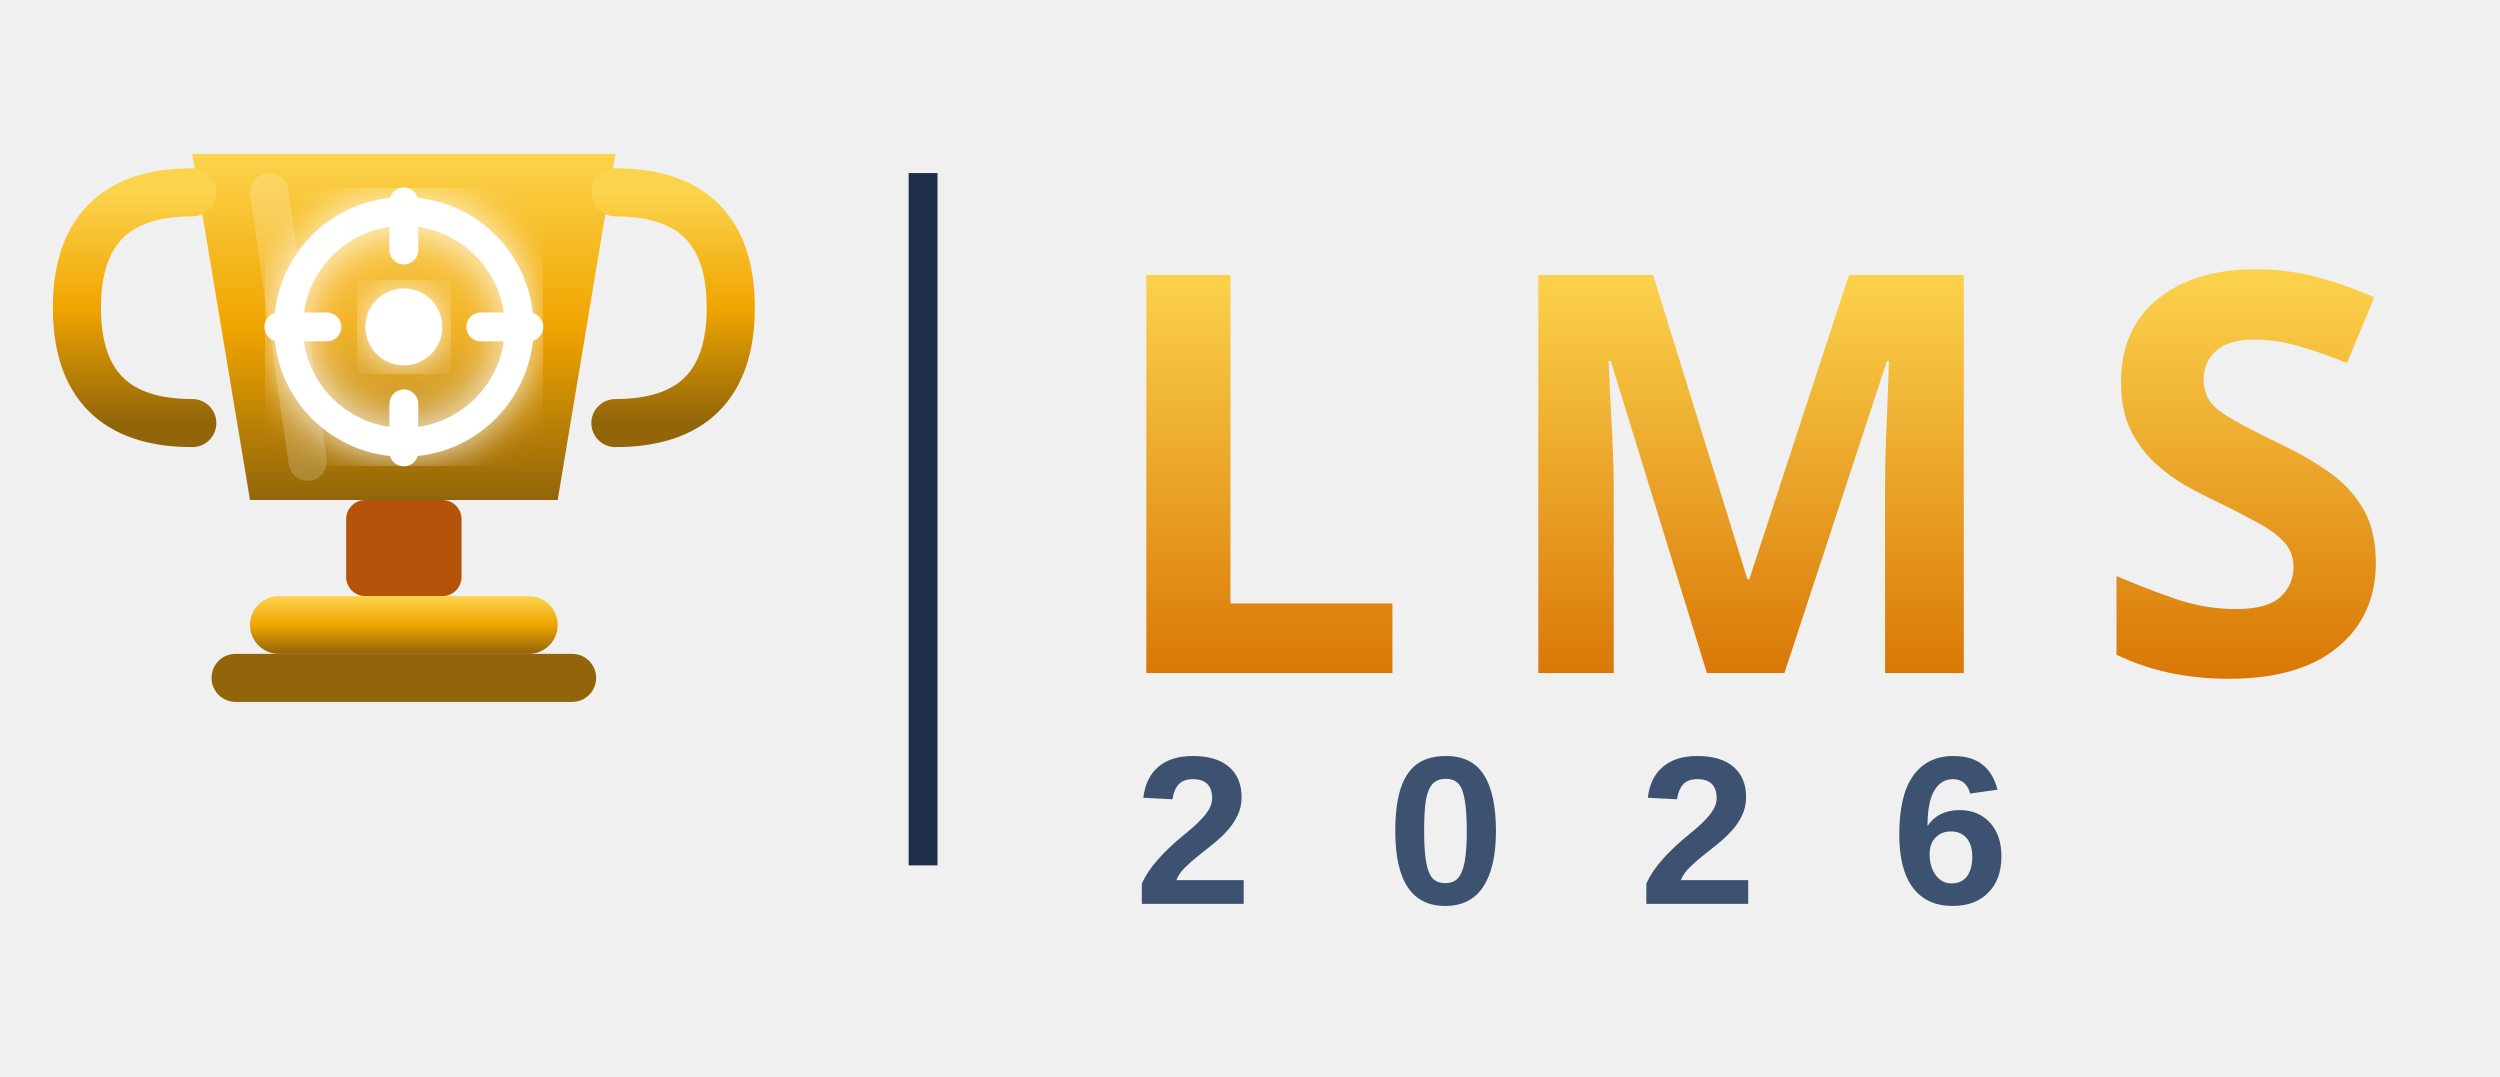
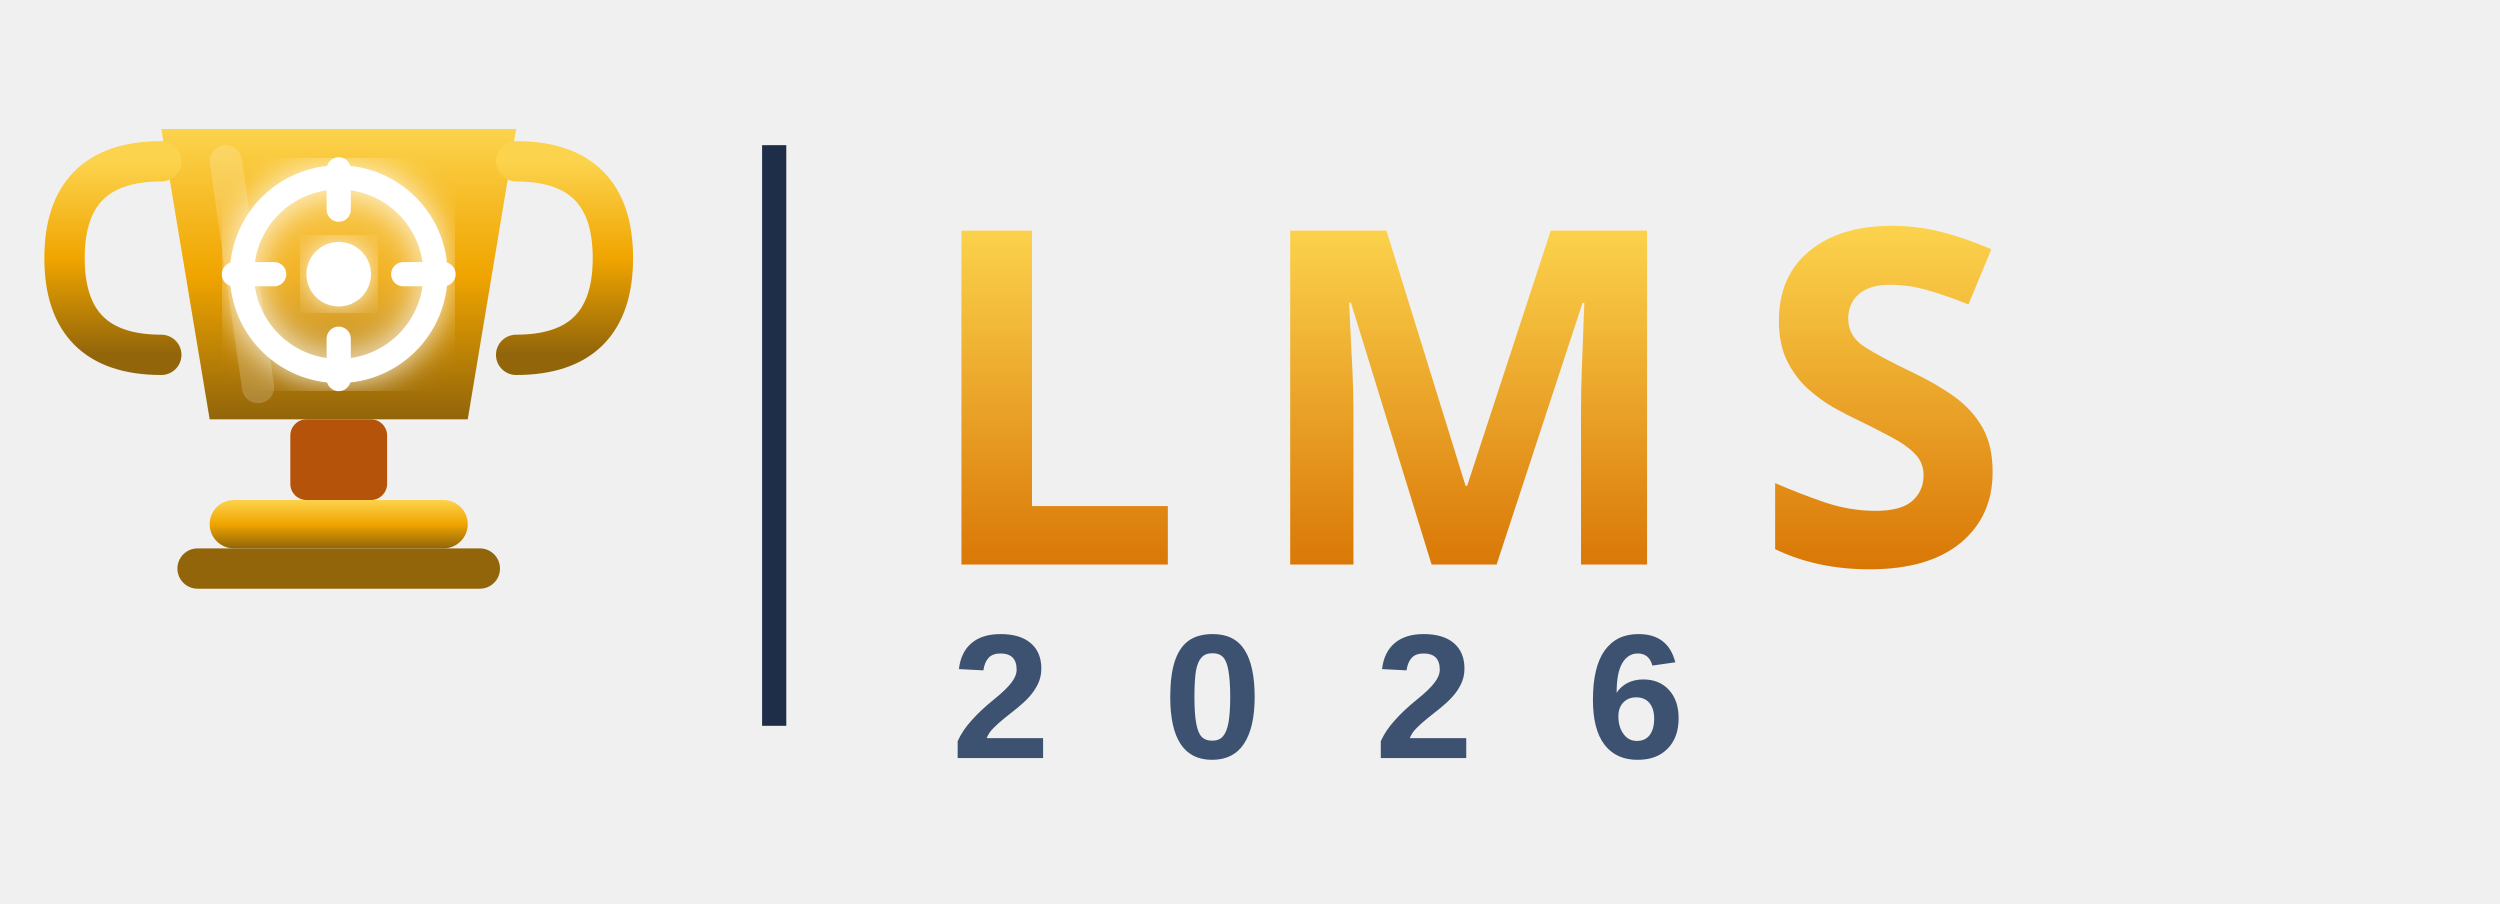
- <svg xmlns="http://www.w3.org/2000/svg" viewBox="0 0 130 56" fill="none">
+ <svg xmlns="http://www.w3.org/2000/svg" viewBox="0 0 155 56" fill="none">
  <defs>
    <linearGradient id="gold-grad" x1="0" y1="0" x2="0" y2="1">
      <stop offset="0%" stop-color="#fcd34d" />
      <stop offset="100%" stop-color="#d97706" />
    </linearGradient>
    <linearGradient id="cup-grad" x1="0" y1="0" x2="0" y2="1">
      <stop offset="0%" stop-color="#fcd34d" />
      <stop offset="50%" stop-color="#f0a500" />
      <stop offset="100%" stop-color="#92650a" />
    </linearGradient>
    <filter id="glow">
      <feGaussianBlur stdDeviation="1" result="blur" />
      <feMerge>
        <feMergeNode in="blur" />
        <feMergeNode in="SourceGraphic" />
      </feMerge>
    </filter>
  </defs>
  <path d="M10 8 L32 8 L29 26 L13 26 Z" fill="url(#cup-grad)" />
  <path d="M10 10 Q4 10 4 16 Q4 22 10 22" stroke="url(#cup-grad)" stroke-width="2.5" fill="none" stroke-linecap="round" />
  <path d="M32 10 Q38 10 38 16 Q38 22 32 22" stroke="url(#cup-grad)" stroke-width="2.5" fill="none" stroke-linecap="round" />
  <rect x="18" y="26" width="6" height="5" rx="1" fill="#b45309" />
  <rect x="13" y="31" width="16" height="3" rx="1.5" fill="url(#cup-grad)" />
  <rect x="11" y="34" width="20" height="2.5" rx="1.25" fill="#92650a" />
  <path d="M14 10 L16 24" stroke="rgba(255,255,255,0.18)" stroke-width="2" stroke-linecap="round" />
  <circle cx="21" cy="17" r="6" stroke="white" stroke-width="1.5" fill="rgba(255,255,255,0.08)" filter="url(#glow)" />
  <line x1="21" y1="10.5" x2="21" y2="13" stroke="white" stroke-width="1.5" stroke-linecap="round" />
  <line x1="21" y1="21" x2="21" y2="23.5" stroke="white" stroke-width="1.5" stroke-linecap="round" />
  <line x1="14.5" y1="17" x2="17" y2="17" stroke="white" stroke-width="1.5" stroke-linecap="round" />
  <line x1="25" y1="17" x2="27.5" y2="17" stroke="white" stroke-width="1.5" stroke-linecap="round" />
  <circle cx="21" cy="17" r="2" fill="white" filter="url(#glow)" />
  <line x1="48" y1="9" x2="48" y2="45" stroke="#1e2d48" stroke-width="1.5" />
  <text x="57" y="35" font-family="'Rajdhani', 'Arial Black', Impact, sans-serif" font-weight="700" font-size="29" letter-spacing="4" fill="url(#gold-grad)">LMS</text>
  <text x="59" y="47" font-family="'Rajdhani', Arial, sans-serif" font-weight="600" font-size="11" letter-spacing="7" fill="#3d5270">2026</text>
</svg>
